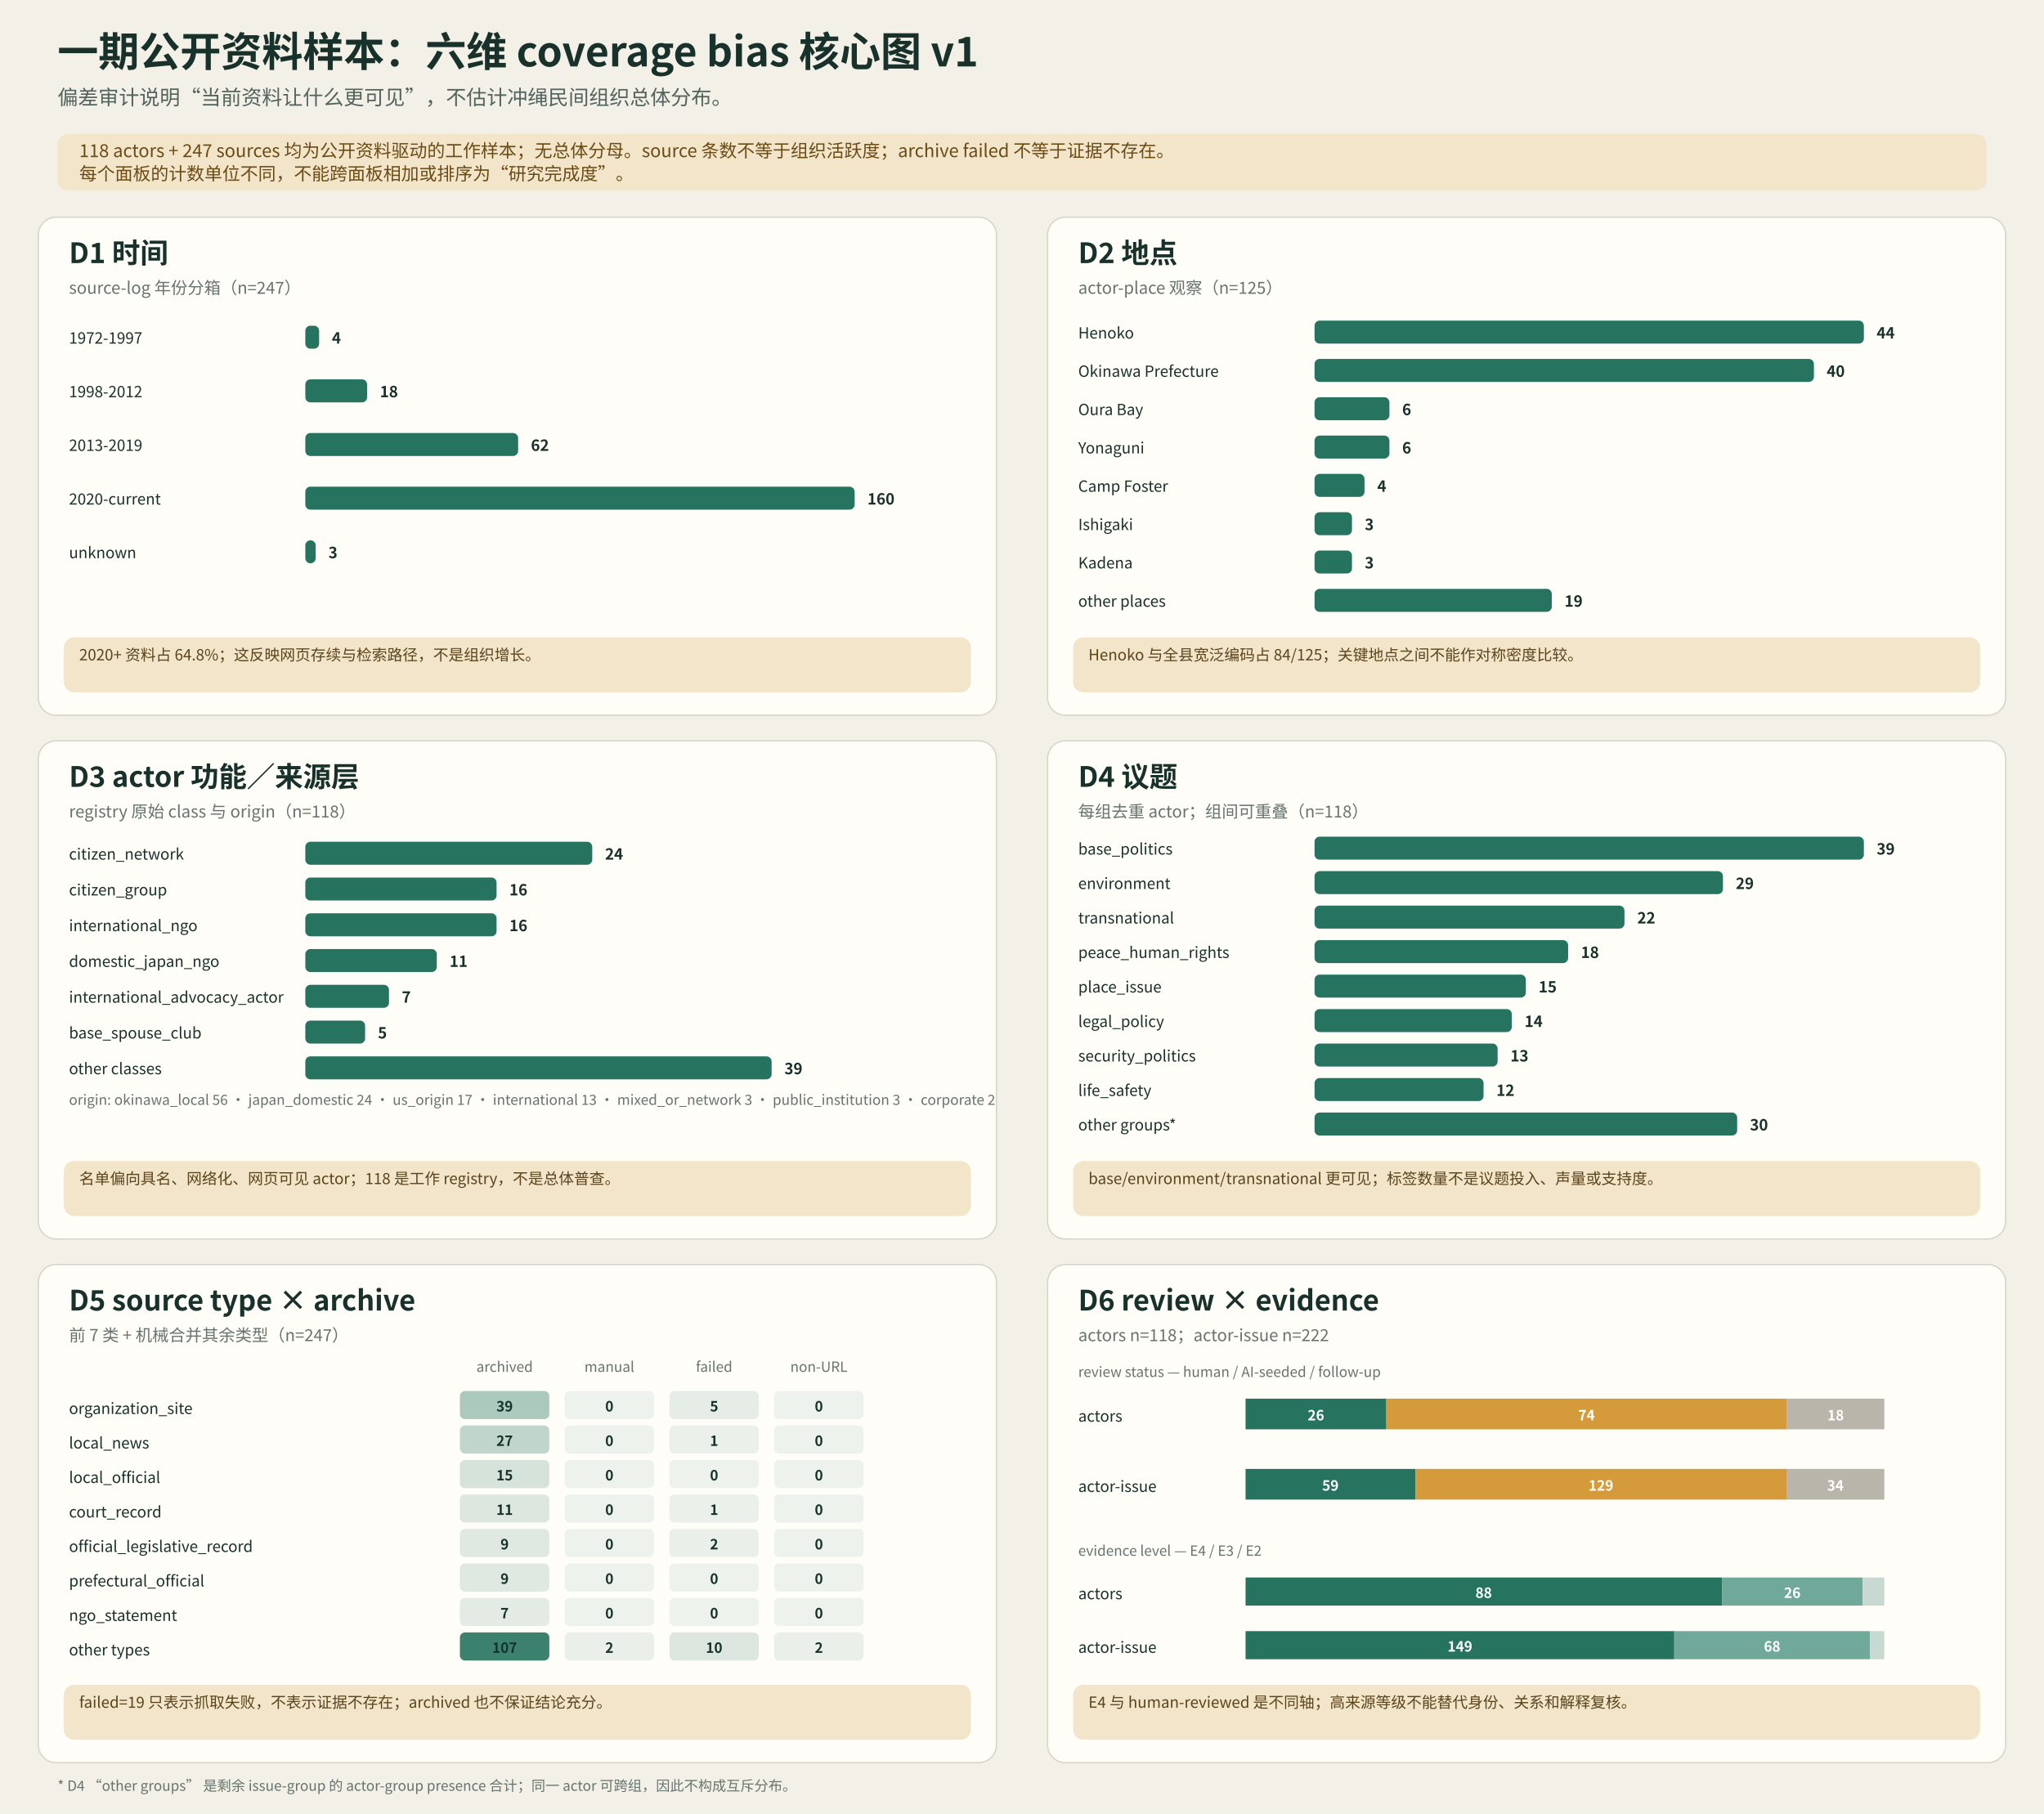
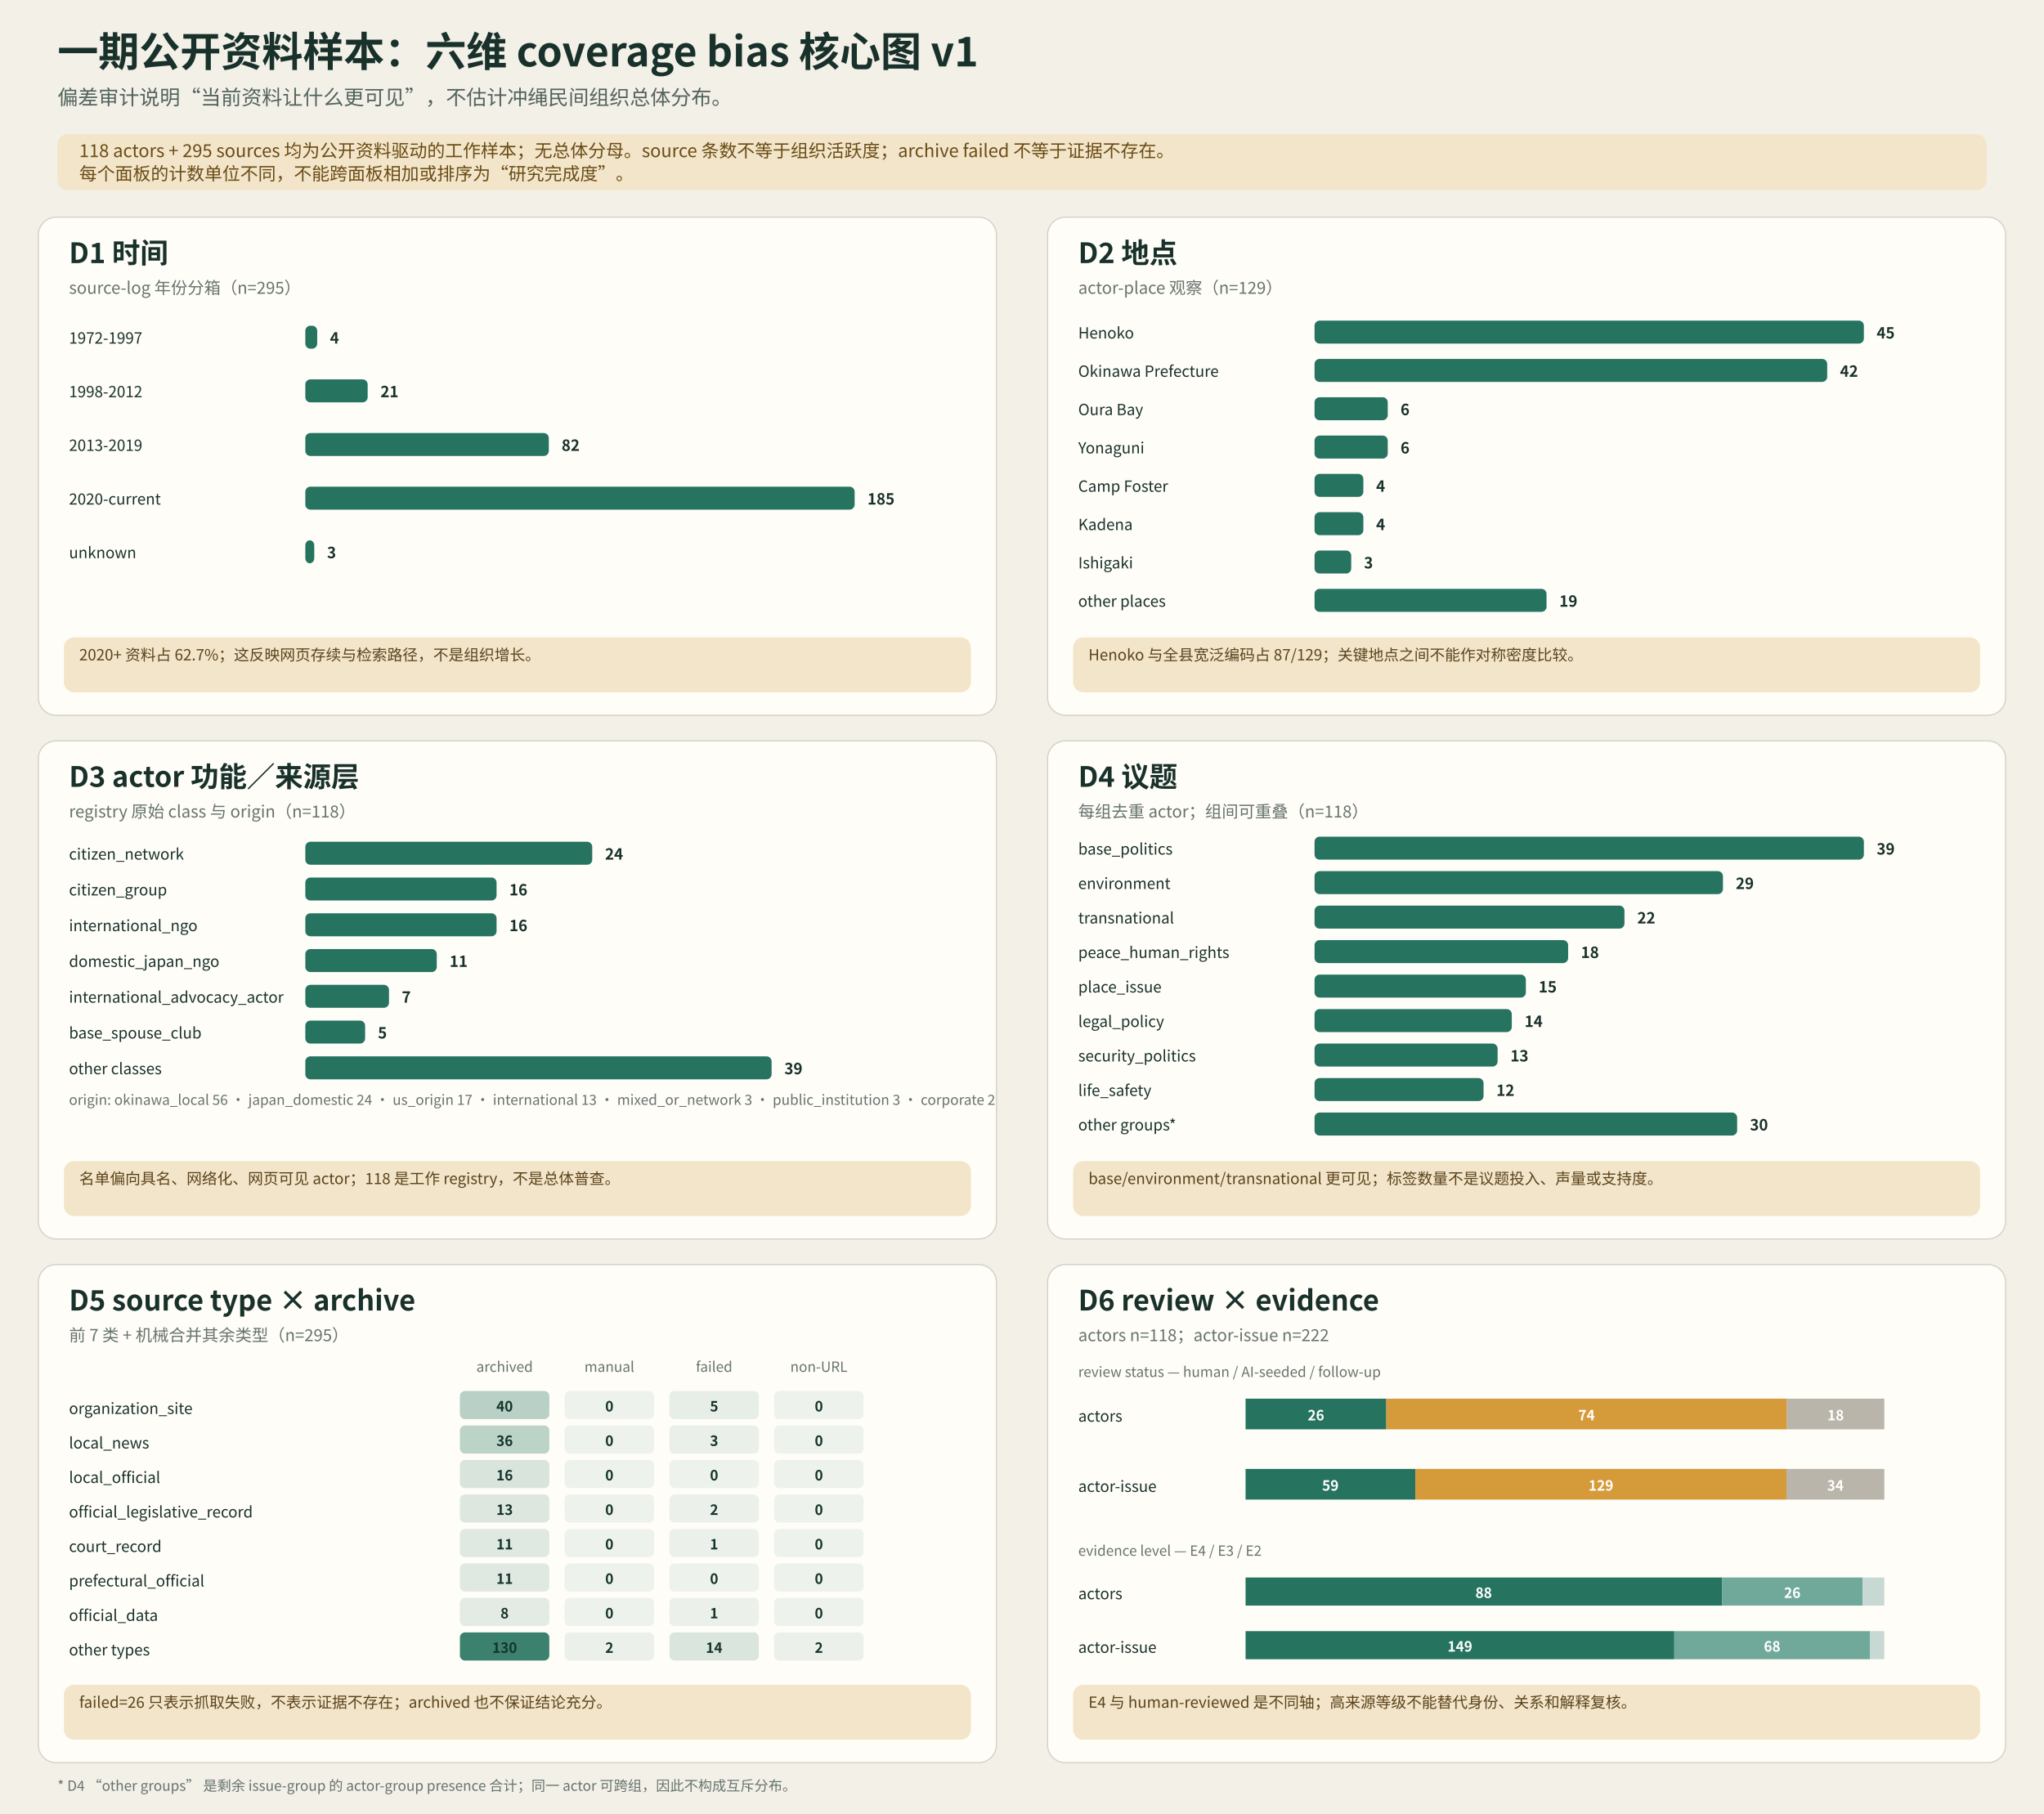
<svg xmlns="http://www.w3.org/2000/svg" width="1600" height="1420" viewBox="0 0 1600 1420" role="img" aria-labelledby="title desc">
  <rect width="1600" height="1420" fill="#f3f0e8" />
  <style>
text{font-family:"Noto Sans CJK SC","Microsoft YaHei",Arial,sans-serif;fill:#19312b} .title{font-size:32px;font-weight:700} .subtitle{font-size:16px;fill:#52635d} .sample{font-size:14px;fill:#6a4b16} .panel{fill:#fffdf8;stroke:#d7d3c8;stroke-width:1} .ph{font-size:22px;font-weight:700} .sub{font-size:13px;fill:#66736e} .lab{font-size:12px} .mini{font-size:11px;fill:#66736e} .val{font-size:12px;font-weight:700} .bar{fill:#26735f} .cell{font-size:11px;font-weight:700;fill:#15342c} .inside{font-size:11px;font-weight:700;fill:#ffffff} .note-bg{fill:#f2e5c9} .note{font-size:12px;fill:#5b431c}
</style>
  <text x="45" y="52" class="title">一期公开资料样本：六维 coverage bias 核心图 v1</text>
  <text x="45" y="82" class="subtitle">偏差审计说明“当前资料让什么更可见”，不估计冲绳民间组织总体分布。</text>
  <rect x="45" y="105" width="1510" height="44" rx="8" fill="#f2e5c9" />
-   <text x="62" y="123" class="sample">118 actors + 247 sources 均为公开资料驱动的工作样本；无总体分母。source 条数不等于组织活跃度；archive failed 不等于证据不存在。</text>
+   <text x="62" y="123" class="sample">118 actors + 295 sources 均为公开资料驱动的工作样本；无总体分母。source 条数不等于组织活跃度；archive failed 不等于证据不存在。</text>
  <text x="62" y="141" class="sample">每个面板的计数单位不同，不能跨面板相加或排序为“研究完成度”。</text>
  <g transform="translate(30,170)">
    <rect width="750" height="390" rx="14" class="panel" />
    <text x="24" y="36" class="ph">D1 时间</text>
-     <text x="24" y="60" class="sub">source-log 年份分箱（n=247）</text>
+     <text x="24" y="60" class="sub">source-log 年份分箱（n=295）</text>
    <text x="24" y="99" class="lab">1972-1997</text>
-     <rect x="209" y="85" width="10.8" height="18" rx="4" class="bar" />
-     <text x="229.8" y="99" class="val">4</text>
+     <rect x="209" y="85" width="9.3" height="18" rx="4" class="bar" />
+     <text x="228.3" y="99" class="val">4</text>
    <text x="24" y="141" class="lab">1998-2012</text>
-     <rect x="209" y="127" width="48.4" height="18" rx="4" class="bar" />
-     <text x="267.4" y="141" class="val">18</text>
+     <rect x="209" y="127" width="48.8" height="18" rx="4" class="bar" />
+     <text x="267.8" y="141" class="val">21</text>
    <text x="24" y="183" class="lab">2013-2019</text>
-     <rect x="209" y="169" width="166.6" height="18" rx="4" class="bar" />
-     <text x="385.6" y="183" class="val">62</text>
+     <rect x="209" y="169" width="190.6" height="18" rx="4" class="bar" />
+     <text x="409.6" y="183" class="val">82</text>
    <text x="24" y="225" class="lab">2020-current</text>
    <rect x="209" y="211" width="430.0" height="18" rx="4" class="bar" />
-     <text x="649.0" y="225" class="val">160</text>
+     <text x="649.0" y="225" class="val">185</text>
    <text x="24" y="267" class="lab">unknown</text>
-     <rect x="209" y="253" width="8.1" height="18" rx="4" class="bar" />
-     <text x="227.1" y="267" class="val">3</text>
-     <rect x="20" y="329" width="710" height="43" rx="8" class="note-bg" />
-     <text x="32" y="347" class="note">2020+ 资料占 64.8%；这反映网页存续与检索路径，不是组织增长。</text>
+     <rect x="209" y="253" width="7.0" height="18" rx="4" class="bar" />
+     <text x="226.0" y="267" class="val">3</text>
+     <rect x="20" y="329" width="710" height="43" rx="8" class="note-bg" />
+     <text x="32" y="347" class="note">2020+ 资料占 62.7%；这反映网页存续与检索路径，不是组织增长。</text>
    <text x="32" y="365" class="note" />
  </g>
  <g transform="translate(820,170)">
    <rect width="750" height="390" rx="14" class="panel" />
    <text x="24" y="36" class="ph">D2 地点</text>
-     <text x="24" y="60" class="sub">actor-place 观察（n=125）</text>
+     <text x="24" y="60" class="sub">actor-place 观察（n=129）</text>
    <text x="24" y="95" class="lab">Henoko</text>
    <rect x="209" y="81" width="430.0" height="18" rx="4" class="bar" />
-     <text x="649.0" y="95" class="val">44</text>
+     <text x="649.0" y="95" class="val">45</text>
    <text x="24" y="125" class="lab">Okinawa Prefecture</text>
-     <rect x="209" y="111" width="390.9" height="18" rx="4" class="bar" />
-     <text x="609.9" y="125" class="val">40</text>
+     <rect x="209" y="111" width="401.3" height="18" rx="4" class="bar" />
+     <text x="620.3" y="125" class="val">42</text>
    <text x="24" y="155" class="lab">Oura Bay</text>
-     <rect x="209" y="141" width="58.6" height="18" rx="4" class="bar" />
-     <text x="277.6" y="155" class="val">6</text>
+     <rect x="209" y="141" width="57.3" height="18" rx="4" class="bar" />
+     <text x="276.3" y="155" class="val">6</text>
    <text x="24" y="185" class="lab">Yonaguni</text>
-     <rect x="209" y="171" width="58.6" height="18" rx="4" class="bar" />
-     <text x="277.6" y="185" class="val">6</text>
+     <rect x="209" y="171" width="57.3" height="18" rx="4" class="bar" />
+     <text x="276.3" y="185" class="val">6</text>
    <text x="24" y="215" class="lab">Camp Foster</text>
-     <rect x="209" y="201" width="39.1" height="18" rx="4" class="bar" />
-     <text x="258.1" y="215" class="val">4</text>
-     <text x="24" y="245" class="lab">Ishigaki</text>
-     <rect x="209" y="231" width="29.3" height="18" rx="4" class="bar" />
-     <text x="248.3" y="245" class="val">3</text>
-     <text x="24" y="275" class="lab">Kadena</text>
-     <rect x="209" y="261" width="29.3" height="18" rx="4" class="bar" />
-     <text x="248.3" y="275" class="val">3</text>
+     <rect x="209" y="201" width="38.2" height="18" rx="4" class="bar" />
+     <text x="257.2" y="215" class="val">4</text>
+     <text x="24" y="245" class="lab">Kadena</text>
+     <rect x="209" y="231" width="38.2" height="18" rx="4" class="bar" />
+     <text x="257.2" y="245" class="val">4</text>
+     <text x="24" y="275" class="lab">Ishigaki</text>
+     <rect x="209" y="261" width="28.7" height="18" rx="4" class="bar" />
+     <text x="247.7" y="275" class="val">3</text>
    <text x="24" y="305" class="lab">other places</text>
-     <rect x="209" y="291" width="185.7" height="18" rx="4" class="bar" />
-     <text x="404.7" y="305" class="val">19</text>
-     <rect x="20" y="329" width="710" height="43" rx="8" class="note-bg" />
-     <text x="32" y="347" class="note">Henoko 与全县宽泛编码占 84/125；关键地点之间不能作对称密度比较。</text>
+     <rect x="209" y="291" width="181.6" height="18" rx="4" class="bar" />
+     <text x="400.6" y="305" class="val">19</text>
+     <rect x="20" y="329" width="710" height="43" rx="8" class="note-bg" />
+     <text x="32" y="347" class="note">Henoko 与全县宽泛编码占 87/129；关键地点之间不能作对称密度比较。</text>
    <text x="32" y="365" class="note" />
  </g>
  <g transform="translate(30,580)">
    <rect width="750" height="390" rx="14" class="panel" />
    <text x="24" y="36" class="ph">D3 actor 功能／来源层</text>
    <text x="24" y="60" class="sub">registry 原始 class 与 origin（n=118）</text>
    <text x="24" y="93" class="lab">citizen_network</text>
    <rect x="209" y="79" width="224.6" height="18" rx="4" class="bar" />
    <text x="443.6" y="93" class="val">24</text>
    <text x="24" y="121" class="lab">citizen_group</text>
    <rect x="209" y="107" width="149.7" height="18" rx="4" class="bar" />
    <text x="368.7" y="121" class="val">16</text>
    <text x="24" y="149" class="lab">international_ngo</text>
    <rect x="209" y="135" width="149.7" height="18" rx="4" class="bar" />
    <text x="368.7" y="149" class="val">16</text>
    <text x="24" y="177" class="lab">domestic_japan_ngo</text>
    <rect x="209" y="163" width="102.9" height="18" rx="4" class="bar" />
    <text x="321.9" y="177" class="val">11</text>
    <text x="24" y="205" class="lab">international_advocacy_actor</text>
    <rect x="209" y="191" width="65.5" height="18" rx="4" class="bar" />
    <text x="284.5" y="205" class="val">7</text>
    <text x="24" y="233" class="lab">base_spouse_club</text>
    <rect x="209" y="219" width="46.8" height="18" rx="4" class="bar" />
    <text x="265.8" y="233" class="val">5</text>
    <text x="24" y="261" class="lab">other classes</text>
    <rect x="209" y="247" width="365.0" height="18" rx="4" class="bar" />
    <text x="584.0" y="261" class="val">39</text>
    <text x="24" y="285" class="mini">origin: okinawa_local 56 · japan_domestic 24 · us_origin 17 · international 13 · mixed_or_network 3 · public_institution 3 · corporate 2</text>
    <rect x="20" y="329" width="710" height="43" rx="8" class="note-bg" />
    <text x="32" y="347" class="note">名单偏向具名、网络化、网页可见 actor；118 是工作 registry，不是总体普查。</text>
    <text x="32" y="365" class="note" />
  </g>
  <g transform="translate(820,580)">
    <rect width="750" height="390" rx="14" class="panel" />
    <text x="24" y="36" class="ph">D4 议题</text>
    <text x="24" y="60" class="sub">每组去重 actor；组间可重叠（n=118）</text>
    <text x="24" y="89" class="lab">base_politics</text>
    <rect x="209" y="75" width="430.0" height="18" rx="4" class="bar" />
    <text x="649.0" y="89" class="val">39</text>
    <text x="24" y="116" class="lab">environment</text>
    <rect x="209" y="102" width="319.7" height="18" rx="4" class="bar" />
    <text x="538.7" y="116" class="val">29</text>
    <text x="24" y="143" class="lab">transnational</text>
    <rect x="209" y="129" width="242.6" height="18" rx="4" class="bar" />
    <text x="461.6" y="143" class="val">22</text>
    <text x="24" y="170" class="lab">peace_human_rights</text>
    <rect x="209" y="156" width="198.5" height="18" rx="4" class="bar" />
    <text x="417.5" y="170" class="val">18</text>
    <text x="24" y="197" class="lab">place_issue</text>
    <rect x="209" y="183" width="165.4" height="18" rx="4" class="bar" />
    <text x="384.4" y="197" class="val">15</text>
    <text x="24" y="224" class="lab">legal_policy</text>
    <rect x="209" y="210" width="154.4" height="18" rx="4" class="bar" />
    <text x="373.4" y="224" class="val">14</text>
    <text x="24" y="251" class="lab">security_politics</text>
    <rect x="209" y="237" width="143.3" height="18" rx="4" class="bar" />
    <text x="362.3" y="251" class="val">13</text>
    <text x="24" y="278" class="lab">life_safety</text>
    <rect x="209" y="264" width="132.3" height="18" rx="4" class="bar" />
    <text x="351.3" y="278" class="val">12</text>
    <text x="24" y="305" class="lab">other groups*</text>
    <rect x="209" y="291" width="330.8" height="18" rx="4" class="bar" />
    <text x="549.8" y="305" class="val">30</text>
    <rect x="20" y="329" width="710" height="43" rx="8" class="note-bg" />
    <text x="32" y="347" class="note">base/environment/transnational 更可见；标签数量不是议题投入、声量或支持度。</text>
    <text x="32" y="365" class="note" />
  </g>
  <g transform="translate(30,990)">
    <rect width="750" height="390" rx="14" class="panel" />
    <text x="24" y="36" class="ph">D5 source type × archive</text>
-     <text x="24" y="60" class="sub">前 7 类 + 机械合并其余类型（n=247）</text>
+     <text x="24" y="60" class="sub">前 7 类 + 机械合并其余类型（n=295）</text>
    <text x="365" y="84" text-anchor="middle" class="mini">archived</text>
    <text x="447" y="84" text-anchor="middle" class="mini">manual</text>
    <text x="529" y="84" text-anchor="middle" class="mini">failed</text>
    <text x="611" y="84" text-anchor="middle" class="mini">non-URL</text>
    <text x="24" y="117" class="lab">organization_site</text>
-     <rect x="330" y="99" width="70" height="22" rx="4" fill="#26735f" opacity="0.38" />
-     <text x="365" y="115" text-anchor="middle" class="cell">39</text>
+     <rect x="330" y="99" width="70" height="22" rx="4" fill="#26735f" opacity="0.33" />
+     <text x="365" y="115" text-anchor="middle" class="cell">40</text>
    <rect x="412" y="99" width="70" height="22" rx="4" fill="#26735f" opacity="0.08" />
    <text x="447" y="115" text-anchor="middle" class="cell">0</text>
-     <rect x="494" y="99" width="70" height="22" rx="4" fill="#26735f" opacity="0.12" />
+     <rect x="494" y="99" width="70" height="22" rx="4" fill="#26735f" opacity="0.11" />
    <text x="529" y="115" text-anchor="middle" class="cell">5</text>
    <rect x="576" y="99" width="70" height="22" rx="4" fill="#26735f" opacity="0.08" />
    <text x="611" y="115" text-anchor="middle" class="cell">0</text>
    <text x="24" y="144" class="lab">local_news</text>
-     <rect x="330" y="126" width="70" height="22" rx="4" fill="#26735f" opacity="0.29" />
-     <text x="365" y="142" text-anchor="middle" class="cell">27</text>
+     <rect x="330" y="126" width="70" height="22" rx="4" fill="#26735f" opacity="0.31" />
+     <text x="365" y="142" text-anchor="middle" class="cell">36</text>
    <rect x="412" y="126" width="70" height="22" rx="4" fill="#26735f" opacity="0.08" />
    <text x="447" y="142" text-anchor="middle" class="cell">0</text>
-     <rect x="494" y="126" width="70" height="22" rx="4" fill="#26735f" opacity="0.09" />
-     <text x="529" y="142" text-anchor="middle" class="cell">1</text>
+     <rect x="494" y="126" width="70" height="22" rx="4" fill="#26735f" opacity="0.10" />
+     <text x="529" y="142" text-anchor="middle" class="cell">3</text>
    <rect x="576" y="126" width="70" height="22" rx="4" fill="#26735f" opacity="0.08" />
    <text x="611" y="142" text-anchor="middle" class="cell">0</text>
    <text x="24" y="171" class="lab">local_official</text>
-     <rect x="330" y="153" width="70" height="22" rx="4" fill="#26735f" opacity="0.19" />
-     <text x="365" y="169" text-anchor="middle" class="cell">15</text>
+     <rect x="330" y="153" width="70" height="22" rx="4" fill="#26735f" opacity="0.18" />
+     <text x="365" y="169" text-anchor="middle" class="cell">16</text>
    <rect x="412" y="153" width="70" height="22" rx="4" fill="#26735f" opacity="0.08" />
    <text x="447" y="169" text-anchor="middle" class="cell">0</text>
    <rect x="494" y="153" width="70" height="22" rx="4" fill="#26735f" opacity="0.08" />
    <text x="529" y="169" text-anchor="middle" class="cell">0</text>
    <rect x="576" y="153" width="70" height="22" rx="4" fill="#26735f" opacity="0.08" />
    <text x="611" y="169" text-anchor="middle" class="cell">0</text>
-     <text x="24" y="198" class="lab">court_record</text>
+     <text x="24" y="198" class="lab">official_legislative_record</text>
    <rect x="330" y="180" width="70" height="22" rx="4" fill="#26735f" opacity="0.16" />
-     <text x="365" y="196" text-anchor="middle" class="cell">11</text>
+     <text x="365" y="196" text-anchor="middle" class="cell">13</text>
    <rect x="412" y="180" width="70" height="22" rx="4" fill="#26735f" opacity="0.08" />
    <text x="447" y="196" text-anchor="middle" class="cell">0</text>
    <rect x="494" y="180" width="70" height="22" rx="4" fill="#26735f" opacity="0.09" />
-     <text x="529" y="196" text-anchor="middle" class="cell">1</text>
+     <text x="529" y="196" text-anchor="middle" class="cell">2</text>
    <rect x="576" y="180" width="70" height="22" rx="4" fill="#26735f" opacity="0.08" />
    <text x="611" y="196" text-anchor="middle" class="cell">0</text>
-     <text x="24" y="225" class="lab">official_legislative_record</text>
+     <text x="24" y="225" class="lab">court_record</text>
    <rect x="330" y="207" width="70" height="22" rx="4" fill="#26735f" opacity="0.15" />
-     <text x="365" y="223" text-anchor="middle" class="cell">9</text>
+     <text x="365" y="223" text-anchor="middle" class="cell">11</text>
    <rect x="412" y="207" width="70" height="22" rx="4" fill="#26735f" opacity="0.08" />
    <text x="447" y="223" text-anchor="middle" class="cell">0</text>
-     <rect x="494" y="207" width="70" height="22" rx="4" fill="#26735f" opacity="0.10" />
-     <text x="529" y="223" text-anchor="middle" class="cell">2</text>
+     <rect x="494" y="207" width="70" height="22" rx="4" fill="#26735f" opacity="0.09" />
+     <text x="529" y="223" text-anchor="middle" class="cell">1</text>
    <rect x="576" y="207" width="70" height="22" rx="4" fill="#26735f" opacity="0.08" />
    <text x="611" y="223" text-anchor="middle" class="cell">0</text>
    <text x="24" y="252" class="lab">prefectural_official</text>
    <rect x="330" y="234" width="70" height="22" rx="4" fill="#26735f" opacity="0.15" />
-     <text x="365" y="250" text-anchor="middle" class="cell">9</text>
+     <text x="365" y="250" text-anchor="middle" class="cell">11</text>
    <rect x="412" y="234" width="70" height="22" rx="4" fill="#26735f" opacity="0.08" />
    <text x="447" y="250" text-anchor="middle" class="cell">0</text>
    <rect x="494" y="234" width="70" height="22" rx="4" fill="#26735f" opacity="0.08" />
    <text x="529" y="250" text-anchor="middle" class="cell">0</text>
    <rect x="576" y="234" width="70" height="22" rx="4" fill="#26735f" opacity="0.08" />
    <text x="611" y="250" text-anchor="middle" class="cell">0</text>
-     <text x="24" y="279" class="lab">ngo_statement</text>
+     <text x="24" y="279" class="lab">official_data</text>
    <rect x="330" y="261" width="70" height="22" rx="4" fill="#26735f" opacity="0.13" />
-     <text x="365" y="277" text-anchor="middle" class="cell">7</text>
+     <text x="365" y="277" text-anchor="middle" class="cell">8</text>
    <rect x="412" y="261" width="70" height="22" rx="4" fill="#26735f" opacity="0.08" />
    <text x="447" y="277" text-anchor="middle" class="cell">0</text>
-     <rect x="494" y="261" width="70" height="22" rx="4" fill="#26735f" opacity="0.08" />
-     <text x="529" y="277" text-anchor="middle" class="cell">0</text>
+     <rect x="494" y="261" width="70" height="22" rx="4" fill="#26735f" opacity="0.09" />
+     <text x="529" y="277" text-anchor="middle" class="cell">1</text>
    <rect x="576" y="261" width="70" height="22" rx="4" fill="#26735f" opacity="0.08" />
    <text x="611" y="277" text-anchor="middle" class="cell">0</text>
    <text x="24" y="306" class="lab">other types</text>
    <rect x="330" y="288" width="70" height="22" rx="4" fill="#26735f" opacity="0.90" />
-     <text x="365" y="304" text-anchor="middle" class="cell">107</text>
-     <rect x="412" y="288" width="70" height="22" rx="4" fill="#26735f" opacity="0.10" />
+     <text x="365" y="304" text-anchor="middle" class="cell">130</text>
+     <rect x="412" y="288" width="70" height="22" rx="4" fill="#26735f" opacity="0.09" />
    <text x="447" y="304" text-anchor="middle" class="cell">2</text>
-     <rect x="494" y="288" width="70" height="22" rx="4" fill="#26735f" opacity="0.16" />
-     <text x="529" y="304" text-anchor="middle" class="cell">10</text>
-     <rect x="576" y="288" width="70" height="22" rx="4" fill="#26735f" opacity="0.10" />
+     <rect x="494" y="288" width="70" height="22" rx="4" fill="#26735f" opacity="0.17" />
+     <text x="529" y="304" text-anchor="middle" class="cell">14</text>
+     <rect x="576" y="288" width="70" height="22" rx="4" fill="#26735f" opacity="0.09" />
    <text x="611" y="304" text-anchor="middle" class="cell">2</text>
    <rect x="20" y="329" width="710" height="43" rx="8" class="note-bg" />
-     <text x="32" y="347" class="note">failed=19 只表示抓取失败，不表示证据不存在；archived 也不保证结论充分。</text>
+     <text x="32" y="347" class="note">failed=26 只表示抓取失败，不表示证据不存在；archived 也不保证结论充分。</text>
    <text x="32" y="365" class="note" />
  </g>
  <g transform="translate(820,990)">
    <rect width="750" height="390" rx="14" class="panel" />
    <text x="24" y="36" class="ph">D6 review × evidence</text>
    <text x="24" y="60" class="sub">actors n=118；actor-issue n=222</text>
    <text x="24" y="88" class="mini">review status — human / AI-seeded / follow-up</text>
    <text x="24" y="123" class="lab">actors</text>
    <rect x="155.0" y="105" width="110.2" height="24" fill="#26735f" />
    <text x="210.1" y="122" text-anchor="middle" class="inside">26</text>
    <rect x="265.2" y="105" width="313.6" height="24" fill="#d59a3a" />
    <text x="421.9" y="122" text-anchor="middle" class="inside">74</text>
    <rect x="578.7" y="105" width="76.3" height="24" fill="#b9b5aa" />
    <text x="616.9" y="122" text-anchor="middle" class="inside">18</text>
    <text x="24" y="178" class="lab">actor-issue</text>
    <rect x="155.0" y="160" width="132.9" height="24" fill="#26735f" />
    <text x="221.4" y="177" text-anchor="middle" class="inside">59</text>
    <rect x="287.9" y="160" width="290.5" height="24" fill="#d59a3a" />
    <text x="433.2" y="177" text-anchor="middle" class="inside">129</text>
    <rect x="578.4" y="160" width="76.6" height="24" fill="#b9b5aa" />
    <text x="616.7" y="177" text-anchor="middle" class="inside">34</text>
    <text x="24" y="228" class="mini">evidence level — E4 / E3 / E2</text>
    <text x="24" y="262" class="lab">actors</text>
    <rect x="155.0" y="245" width="372.9" height="22" fill="#26735f" />
    <text x="341.4" y="261" text-anchor="middle" class="inside">88</text>
    <rect x="527.9" y="245" width="110.2" height="22" fill="#70a99a" />
    <text x="583.0" y="261" text-anchor="middle" class="inside">26</text>
    <rect x="638.1" y="245" width="16.9" height="22" fill="#c8d9d4" />
    <text x="24" y="304" class="lab">actor-issue</text>
    <rect x="155.0" y="287" width="335.6" height="22" fill="#26735f" />
    <text x="322.8" y="303" text-anchor="middle" class="inside">149</text>
    <rect x="490.6" y="287" width="153.2" height="22" fill="#70a99a" />
    <text x="567.2" y="303" text-anchor="middle" class="inside">68</text>
    <rect x="643.7" y="287" width="11.3" height="22" fill="#c8d9d4" />
    <rect x="20" y="329" width="710" height="43" rx="8" class="note-bg" />
    <text x="32" y="347" class="note">E4 与 human-reviewed 是不同轴；高来源等级不能替代身份、关系和解释复核。</text>
    <text x="32" y="365" class="note" />
  </g>
  <text x="45" y="1402" class="mini">* D4 “other groups” 是剩余 issue-group 的 actor-group presence 合计；同一 actor 可跨组，因此不构成互斥分布。</text>
</svg>
